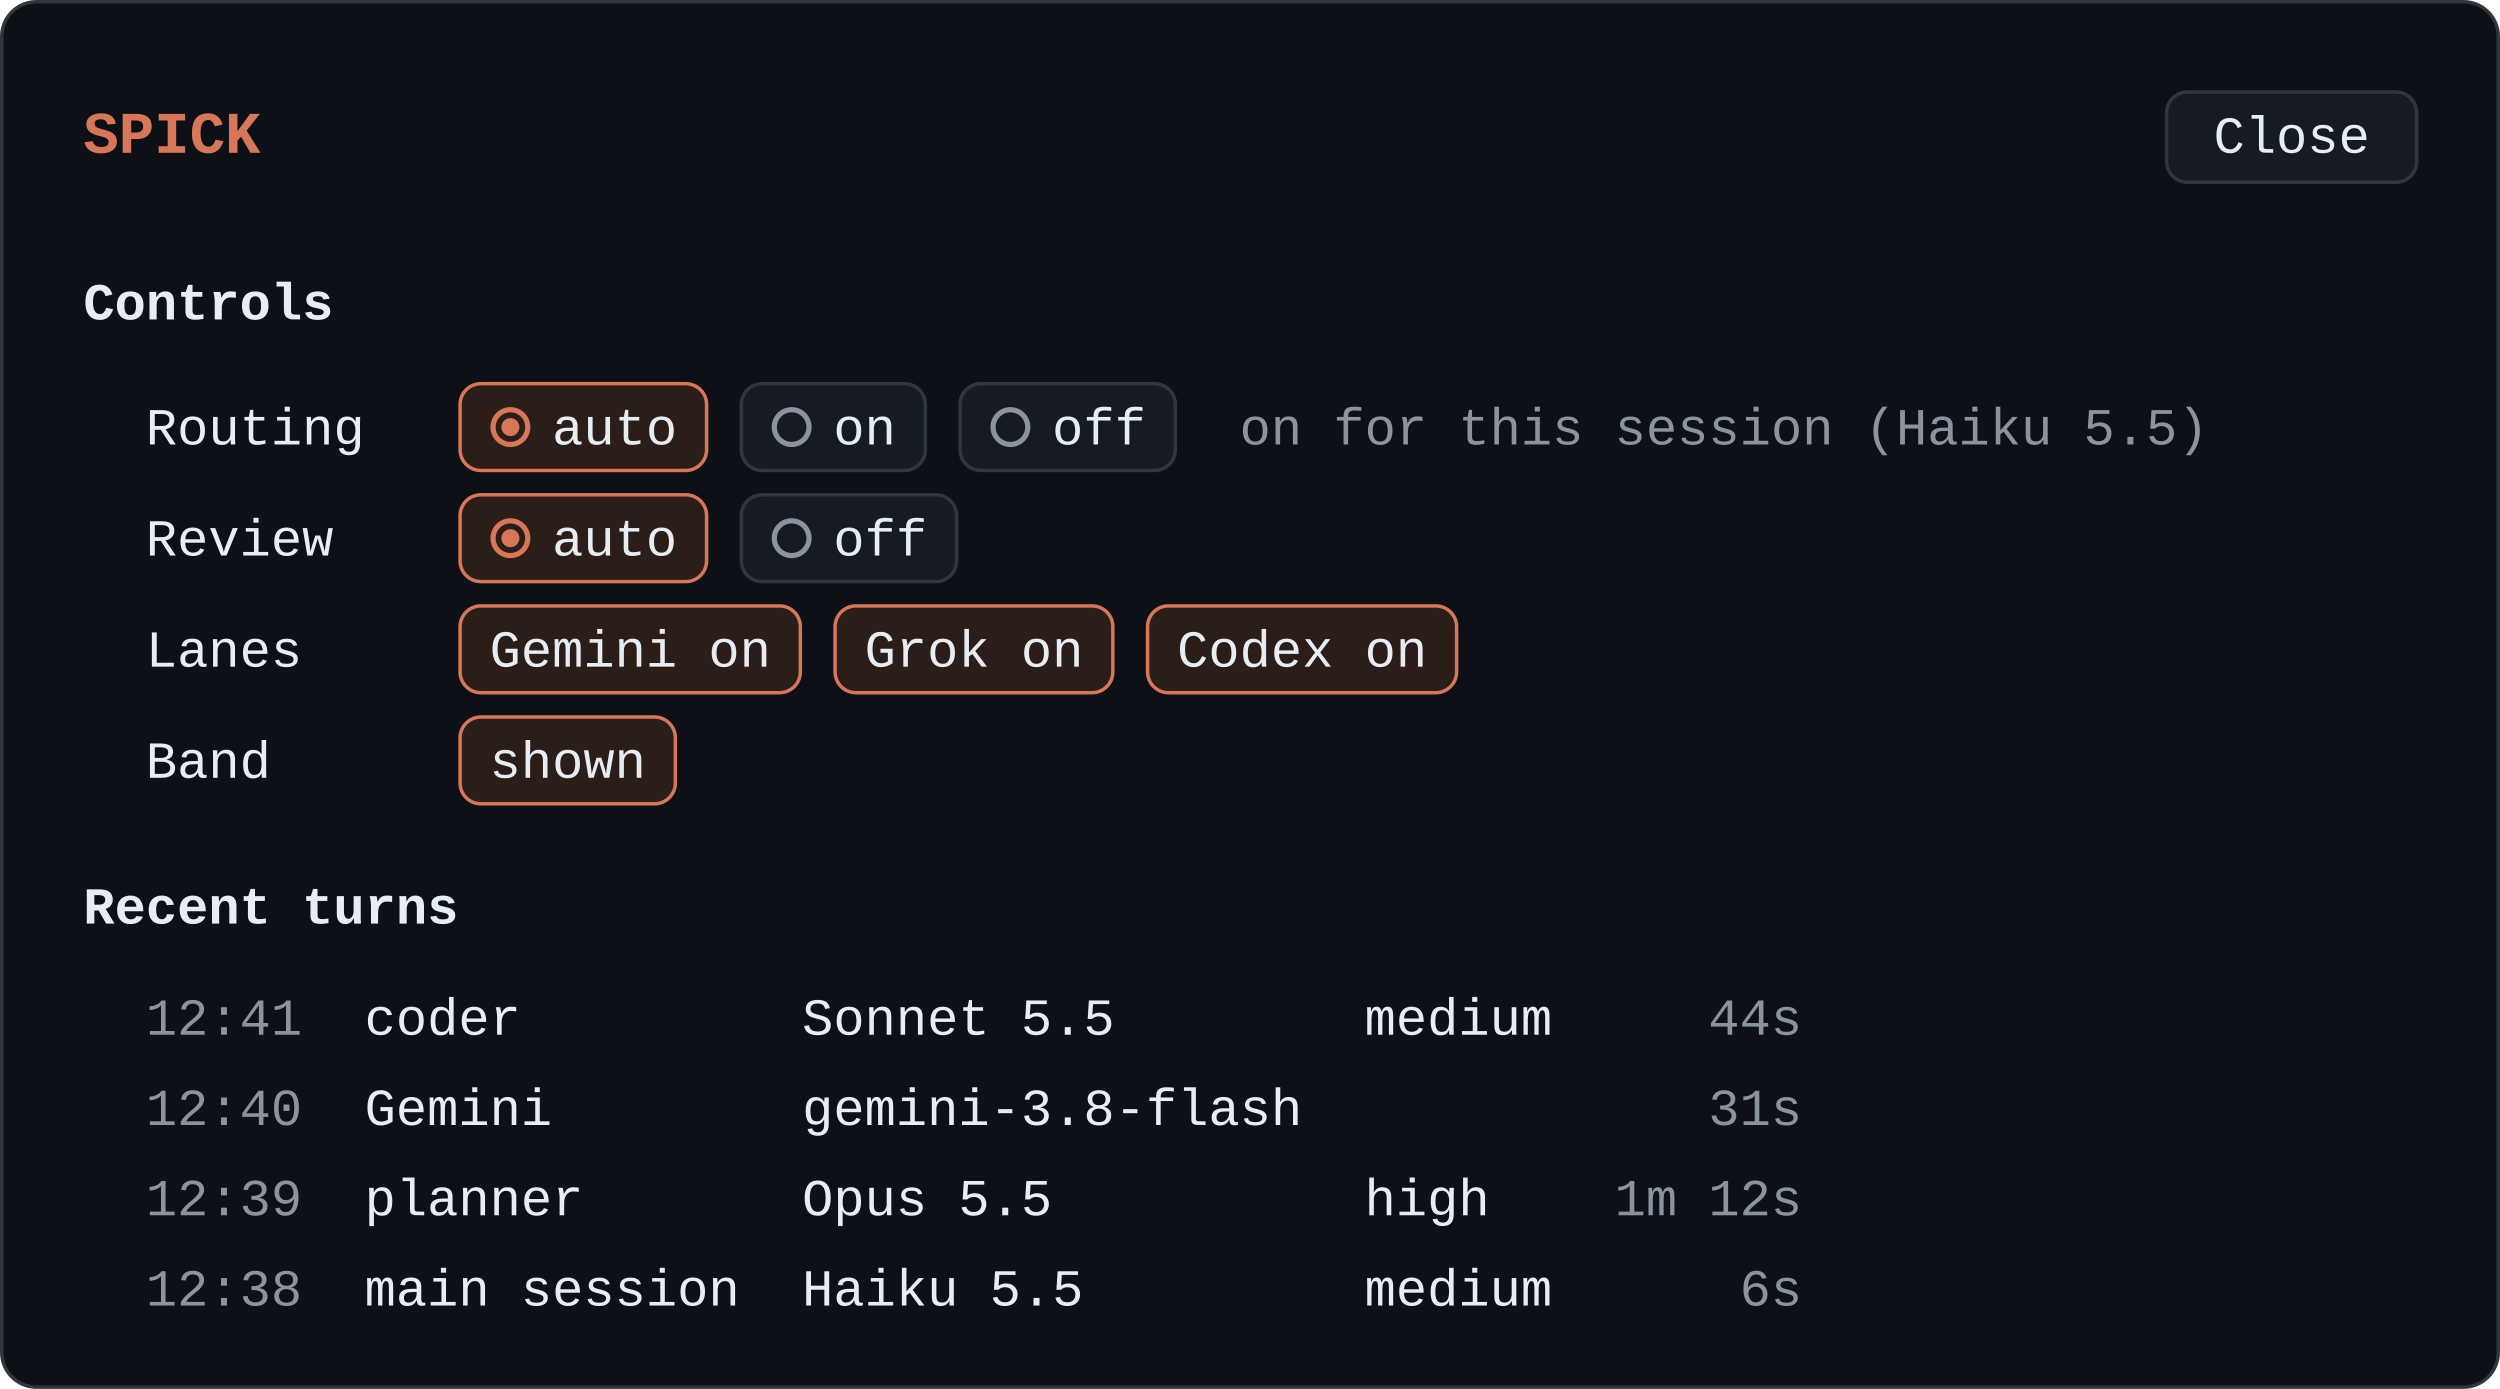
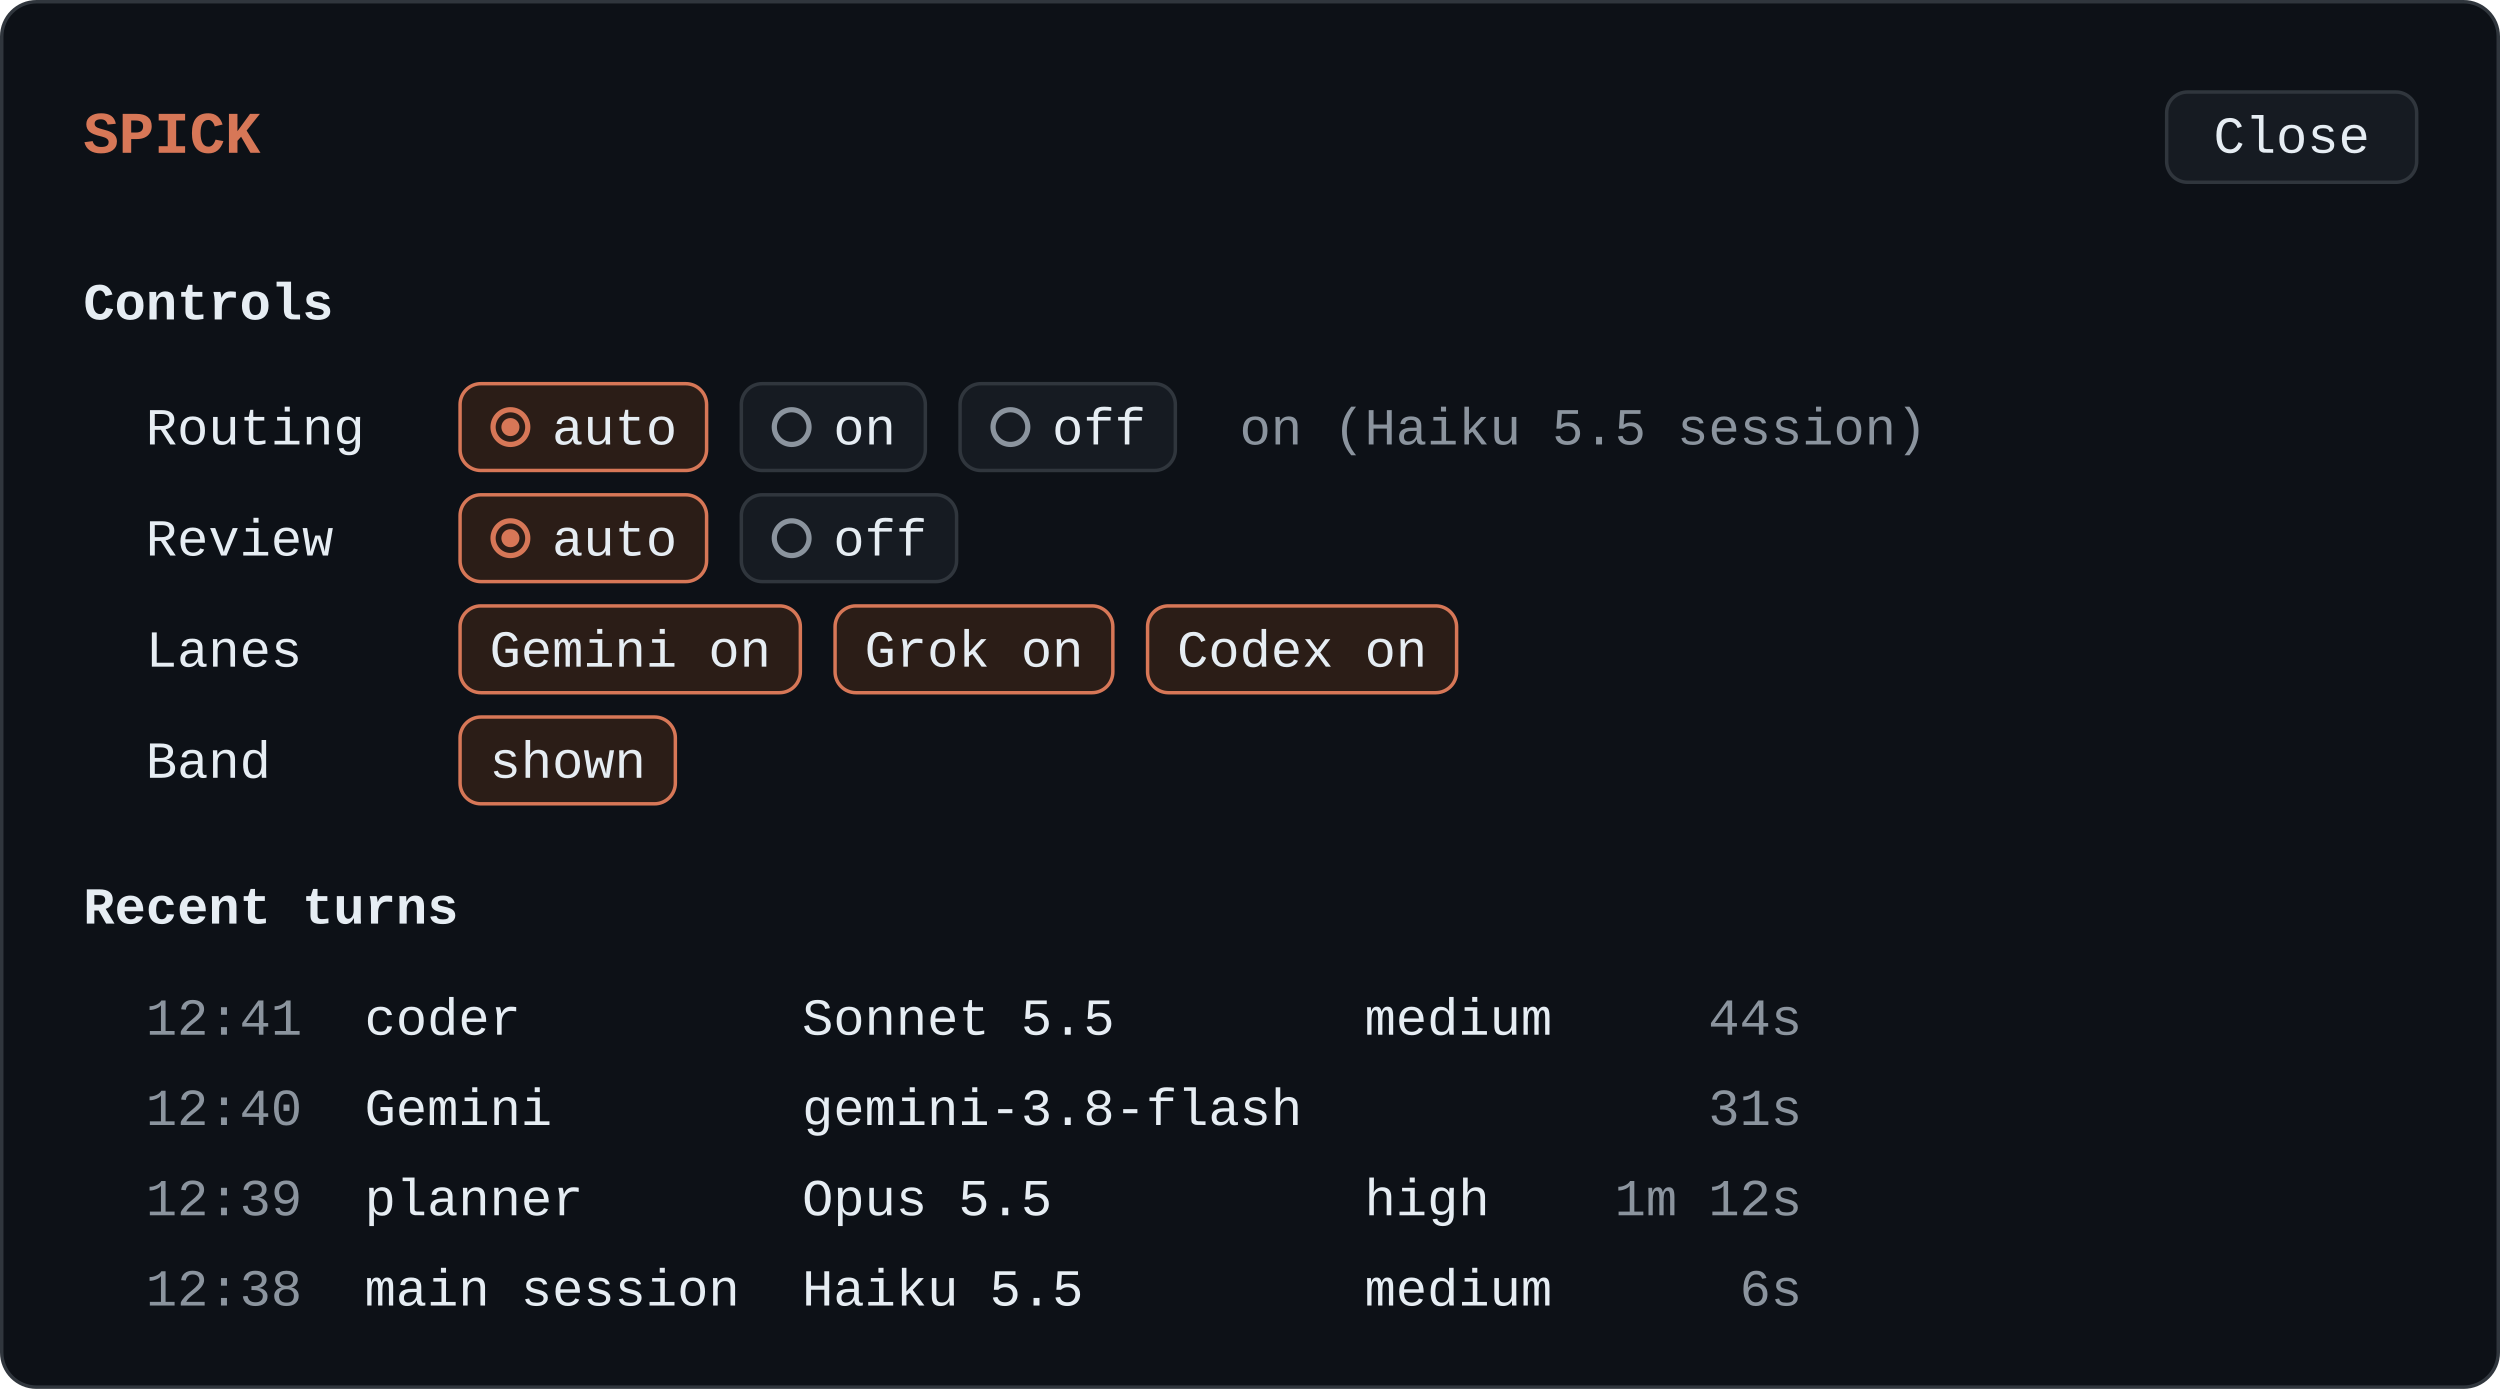
<svg xmlns="http://www.w3.org/2000/svg" width="720" height="400" viewBox="0 0 720 400" role="img" aria-label="Spick dashboard pane: Controls and Recent turns">
  <rect x="0.5" y="0.5" width="719" height="399" rx="10" fill="#0d1117" stroke="#30363d" />
  <text x="24" y="44" font-family="ui-monospace, SFMono-Regular, &quot;SF Mono&quot;, Menlo, Consolas, &quot;Liberation Mono&quot;, monospace" font-size="17" fill="#d77757" font-weight="700" xml:space="preserve">SPICK</text>
  <rect x="624" y="26.5" width="72" height="26" rx="6" fill="#161b22" stroke="#30363d" />
  <text x="660" y="44" text-anchor="middle" font-family="ui-monospace, SFMono-Regular, &quot;SF Mono&quot;, Menlo, Consolas, &quot;Liberation Mono&quot;, monospace" font-size="15" fill="#e6edf3">Close</text>
  <text x="24" y="92" font-family="ui-monospace, SFMono-Regular, &quot;SF Mono&quot;, Menlo, Consolas, &quot;Liberation Mono&quot;, monospace" font-size="15" fill="#e6edf3" font-weight="700" xml:space="preserve">Controls</text>
  <text x="42" y="128" font-family="ui-monospace, SFMono-Regular, &quot;SF Mono&quot;, Menlo, Consolas, &quot;Liberation Mono&quot;, monospace" font-size="15" fill="#e6edf3" xml:space="preserve">Routing</text>
  <text x="42" y="160" font-family="ui-monospace, SFMono-Regular, &quot;SF Mono&quot;, Menlo, Consolas, &quot;Liberation Mono&quot;, monospace" font-size="15" fill="#e6edf3" xml:space="preserve">Review</text>
  <text x="42" y="192" font-family="ui-monospace, SFMono-Regular, &quot;SF Mono&quot;, Menlo, Consolas, &quot;Liberation Mono&quot;, monospace" font-size="15" fill="#e6edf3" xml:space="preserve">Lanes</text>
  <text x="42" y="224" font-family="ui-monospace, SFMono-Regular, &quot;SF Mono&quot;, Menlo, Consolas, &quot;Liberation Mono&quot;, monospace" font-size="15" fill="#e6edf3" xml:space="preserve">Band</text>
  <rect x="132.5" y="110.5" width="71" height="25" rx="6" fill="#2b1d17" stroke="#d77757" />
  <circle cx="147" cy="123" r="5" fill="none" stroke="#d77757" stroke-width="1.5" />
  <circle cx="147" cy="123" r="2.6" fill="#d77757" />
  <text x="159" y="128" font-family="ui-monospace, SFMono-Regular, &quot;SF Mono&quot;, Menlo, Consolas, &quot;Liberation Mono&quot;, monospace" font-size="15" fill="#e6edf3" xml:space="preserve">auto</text>
  <rect x="213.5" y="110.5" width="53" height="25" rx="6" fill="#161b22" stroke="#30363d" />
  <circle cx="228" cy="123" r="5" fill="none" stroke="#8b949e" stroke-width="1.5" />
  <text x="240" y="128" font-family="ui-monospace, SFMono-Regular, &quot;SF Mono&quot;, Menlo, Consolas, &quot;Liberation Mono&quot;, monospace" font-size="15" fill="#e6edf3" xml:space="preserve">on</text>
  <rect x="276.5" y="110.5" width="62" height="25" rx="6" fill="#161b22" stroke="#30363d" />
  <circle cx="291" cy="123" r="5" fill="none" stroke="#8b949e" stroke-width="1.5" />
  <text x="303" y="128" font-family="ui-monospace, SFMono-Regular, &quot;SF Mono&quot;, Menlo, Consolas, &quot;Liberation Mono&quot;, monospace" font-size="15" fill="#e6edf3" xml:space="preserve">off</text>
-   <text x="357" y="128" font-family="ui-monospace, SFMono-Regular, &quot;SF Mono&quot;, Menlo, Consolas, &quot;Liberation Mono&quot;, monospace" font-size="15" fill="#8b949e" xml:space="preserve">on for this session (Haiku 5.5)</text>
+   <text x="357" y="128" font-family="ui-monospace, SFMono-Regular, &quot;SF Mono&quot;, Menlo, Consolas, &quot;Liberation Mono&quot;, monospace" font-size="15" fill="#8b949e" xml:space="preserve">on (Haiku 5.5 session)</text>
  <rect x="132.5" y="142.5" width="71" height="25" rx="6" fill="#2b1d17" stroke="#d77757" />
  <circle cx="147" cy="155" r="5" fill="none" stroke="#d77757" stroke-width="1.5" />
  <circle cx="147" cy="155" r="2.6" fill="#d77757" />
  <text x="159" y="160" font-family="ui-monospace, SFMono-Regular, &quot;SF Mono&quot;, Menlo, Consolas, &quot;Liberation Mono&quot;, monospace" font-size="15" fill="#e6edf3" xml:space="preserve">auto</text>
  <rect x="213.5" y="142.5" width="62" height="25" rx="6" fill="#161b22" stroke="#30363d" />
  <circle cx="228" cy="155" r="5" fill="none" stroke="#8b949e" stroke-width="1.5" />
  <text x="240" y="160" font-family="ui-monospace, SFMono-Regular, &quot;SF Mono&quot;, Menlo, Consolas, &quot;Liberation Mono&quot;, monospace" font-size="15" fill="#e6edf3" xml:space="preserve">off</text>
  <rect x="132.5" y="174.5" width="98" height="25" rx="6" fill="#2b1d17" stroke="#d77757" />
  <text x="141" y="192" font-family="ui-monospace, SFMono-Regular, &quot;SF Mono&quot;, Menlo, Consolas, &quot;Liberation Mono&quot;, monospace" font-size="15" fill="#e6edf3" xml:space="preserve">Gemini on</text>
  <rect x="240.5" y="174.5" width="80" height="25" rx="6" fill="#2b1d17" stroke="#d77757" />
  <text x="249" y="192" font-family="ui-monospace, SFMono-Regular, &quot;SF Mono&quot;, Menlo, Consolas, &quot;Liberation Mono&quot;, monospace" font-size="15" fill="#e6edf3" xml:space="preserve">Grok on</text>
  <rect x="330.5" y="174.5" width="89" height="25" rx="6" fill="#2b1d17" stroke="#d77757" />
  <text x="339" y="192" font-family="ui-monospace, SFMono-Regular, &quot;SF Mono&quot;, Menlo, Consolas, &quot;Liberation Mono&quot;, monospace" font-size="15" fill="#e6edf3" xml:space="preserve">Codex on</text>
  <rect x="132.5" y="206.5" width="62" height="25" rx="6" fill="#2b1d17" stroke="#d77757" />
  <text x="141" y="224" font-family="ui-monospace, SFMono-Regular, &quot;SF Mono&quot;, Menlo, Consolas, &quot;Liberation Mono&quot;, monospace" font-size="15" fill="#e6edf3" xml:space="preserve">shown</text>
  <text x="24" y="266" font-family="ui-monospace, SFMono-Regular, &quot;SF Mono&quot;, Menlo, Consolas, &quot;Liberation Mono&quot;, monospace" font-size="15" fill="#e6edf3" font-weight="700" xml:space="preserve">Recent turns</text>
  <text x="42" y="298" font-family="ui-monospace, SFMono-Regular, &quot;SF Mono&quot;, Menlo, Consolas, &quot;Liberation Mono&quot;, monospace" font-size="15" fill="#8b949e" xml:space="preserve">12:41</text>
  <text x="105" y="298" font-family="ui-monospace, SFMono-Regular, &quot;SF Mono&quot;, Menlo, Consolas, &quot;Liberation Mono&quot;, monospace" font-size="15" fill="#e6edf3" xml:space="preserve">coder</text>
  <text x="231" y="298" font-family="ui-monospace, SFMono-Regular, &quot;SF Mono&quot;, Menlo, Consolas, &quot;Liberation Mono&quot;, monospace" font-size="15" fill="#e6edf3" xml:space="preserve">Sonnet 5.5</text>
  <text x="393" y="298" font-family="ui-monospace, SFMono-Regular, &quot;SF Mono&quot;, Menlo, Consolas, &quot;Liberation Mono&quot;, monospace" font-size="15" fill="#e6edf3" xml:space="preserve">medium</text>
  <text x="492" y="298" font-family="ui-monospace, SFMono-Regular, &quot;SF Mono&quot;, Menlo, Consolas, &quot;Liberation Mono&quot;, monospace" font-size="15" fill="#8b949e" xml:space="preserve">44s</text>
  <text x="42" y="324" font-family="ui-monospace, SFMono-Regular, &quot;SF Mono&quot;, Menlo, Consolas, &quot;Liberation Mono&quot;, monospace" font-size="15" fill="#8b949e" xml:space="preserve">12:40</text>
  <text x="105" y="324" font-family="ui-monospace, SFMono-Regular, &quot;SF Mono&quot;, Menlo, Consolas, &quot;Liberation Mono&quot;, monospace" font-size="15" fill="#e6edf3" xml:space="preserve">Gemini</text>
  <text x="231" y="324" font-family="ui-monospace, SFMono-Regular, &quot;SF Mono&quot;, Menlo, Consolas, &quot;Liberation Mono&quot;, monospace" font-size="15" fill="#e6edf3" xml:space="preserve">gemini-3.8-flash</text>
  <text x="492" y="324" font-family="ui-monospace, SFMono-Regular, &quot;SF Mono&quot;, Menlo, Consolas, &quot;Liberation Mono&quot;, monospace" font-size="15" fill="#8b949e" xml:space="preserve">31s</text>
  <text x="42" y="350" font-family="ui-monospace, SFMono-Regular, &quot;SF Mono&quot;, Menlo, Consolas, &quot;Liberation Mono&quot;, monospace" font-size="15" fill="#8b949e" xml:space="preserve">12:39</text>
  <text x="105" y="350" font-family="ui-monospace, SFMono-Regular, &quot;SF Mono&quot;, Menlo, Consolas, &quot;Liberation Mono&quot;, monospace" font-size="15" fill="#e6edf3" xml:space="preserve">planner</text>
  <text x="231" y="350" font-family="ui-monospace, SFMono-Regular, &quot;SF Mono&quot;, Menlo, Consolas, &quot;Liberation Mono&quot;, monospace" font-size="15" fill="#e6edf3" xml:space="preserve">Opus 5.5</text>
  <text x="393" y="350" font-family="ui-monospace, SFMono-Regular, &quot;SF Mono&quot;, Menlo, Consolas, &quot;Liberation Mono&quot;, monospace" font-size="15" fill="#e6edf3" xml:space="preserve">high</text>
  <text x="465" y="350" font-family="ui-monospace, SFMono-Regular, &quot;SF Mono&quot;, Menlo, Consolas, &quot;Liberation Mono&quot;, monospace" font-size="15" fill="#8b949e" xml:space="preserve">1m 12s</text>
  <text x="42" y="376" font-family="ui-monospace, SFMono-Regular, &quot;SF Mono&quot;, Menlo, Consolas, &quot;Liberation Mono&quot;, monospace" font-size="15" fill="#8b949e" xml:space="preserve">12:38</text>
  <text x="105" y="376" font-family="ui-monospace, SFMono-Regular, &quot;SF Mono&quot;, Menlo, Consolas, &quot;Liberation Mono&quot;, monospace" font-size="15" fill="#e6edf3" xml:space="preserve">main session</text>
  <text x="231" y="376" font-family="ui-monospace, SFMono-Regular, &quot;SF Mono&quot;, Menlo, Consolas, &quot;Liberation Mono&quot;, monospace" font-size="15" fill="#e6edf3" xml:space="preserve">Haiku 5.5</text>
  <text x="393" y="376" font-family="ui-monospace, SFMono-Regular, &quot;SF Mono&quot;, Menlo, Consolas, &quot;Liberation Mono&quot;, monospace" font-size="15" fill="#e6edf3" xml:space="preserve">medium</text>
  <text x="501" y="376" font-family="ui-monospace, SFMono-Regular, &quot;SF Mono&quot;, Menlo, Consolas, &quot;Liberation Mono&quot;, monospace" font-size="15" fill="#8b949e" xml:space="preserve">6s</text>
</svg>
